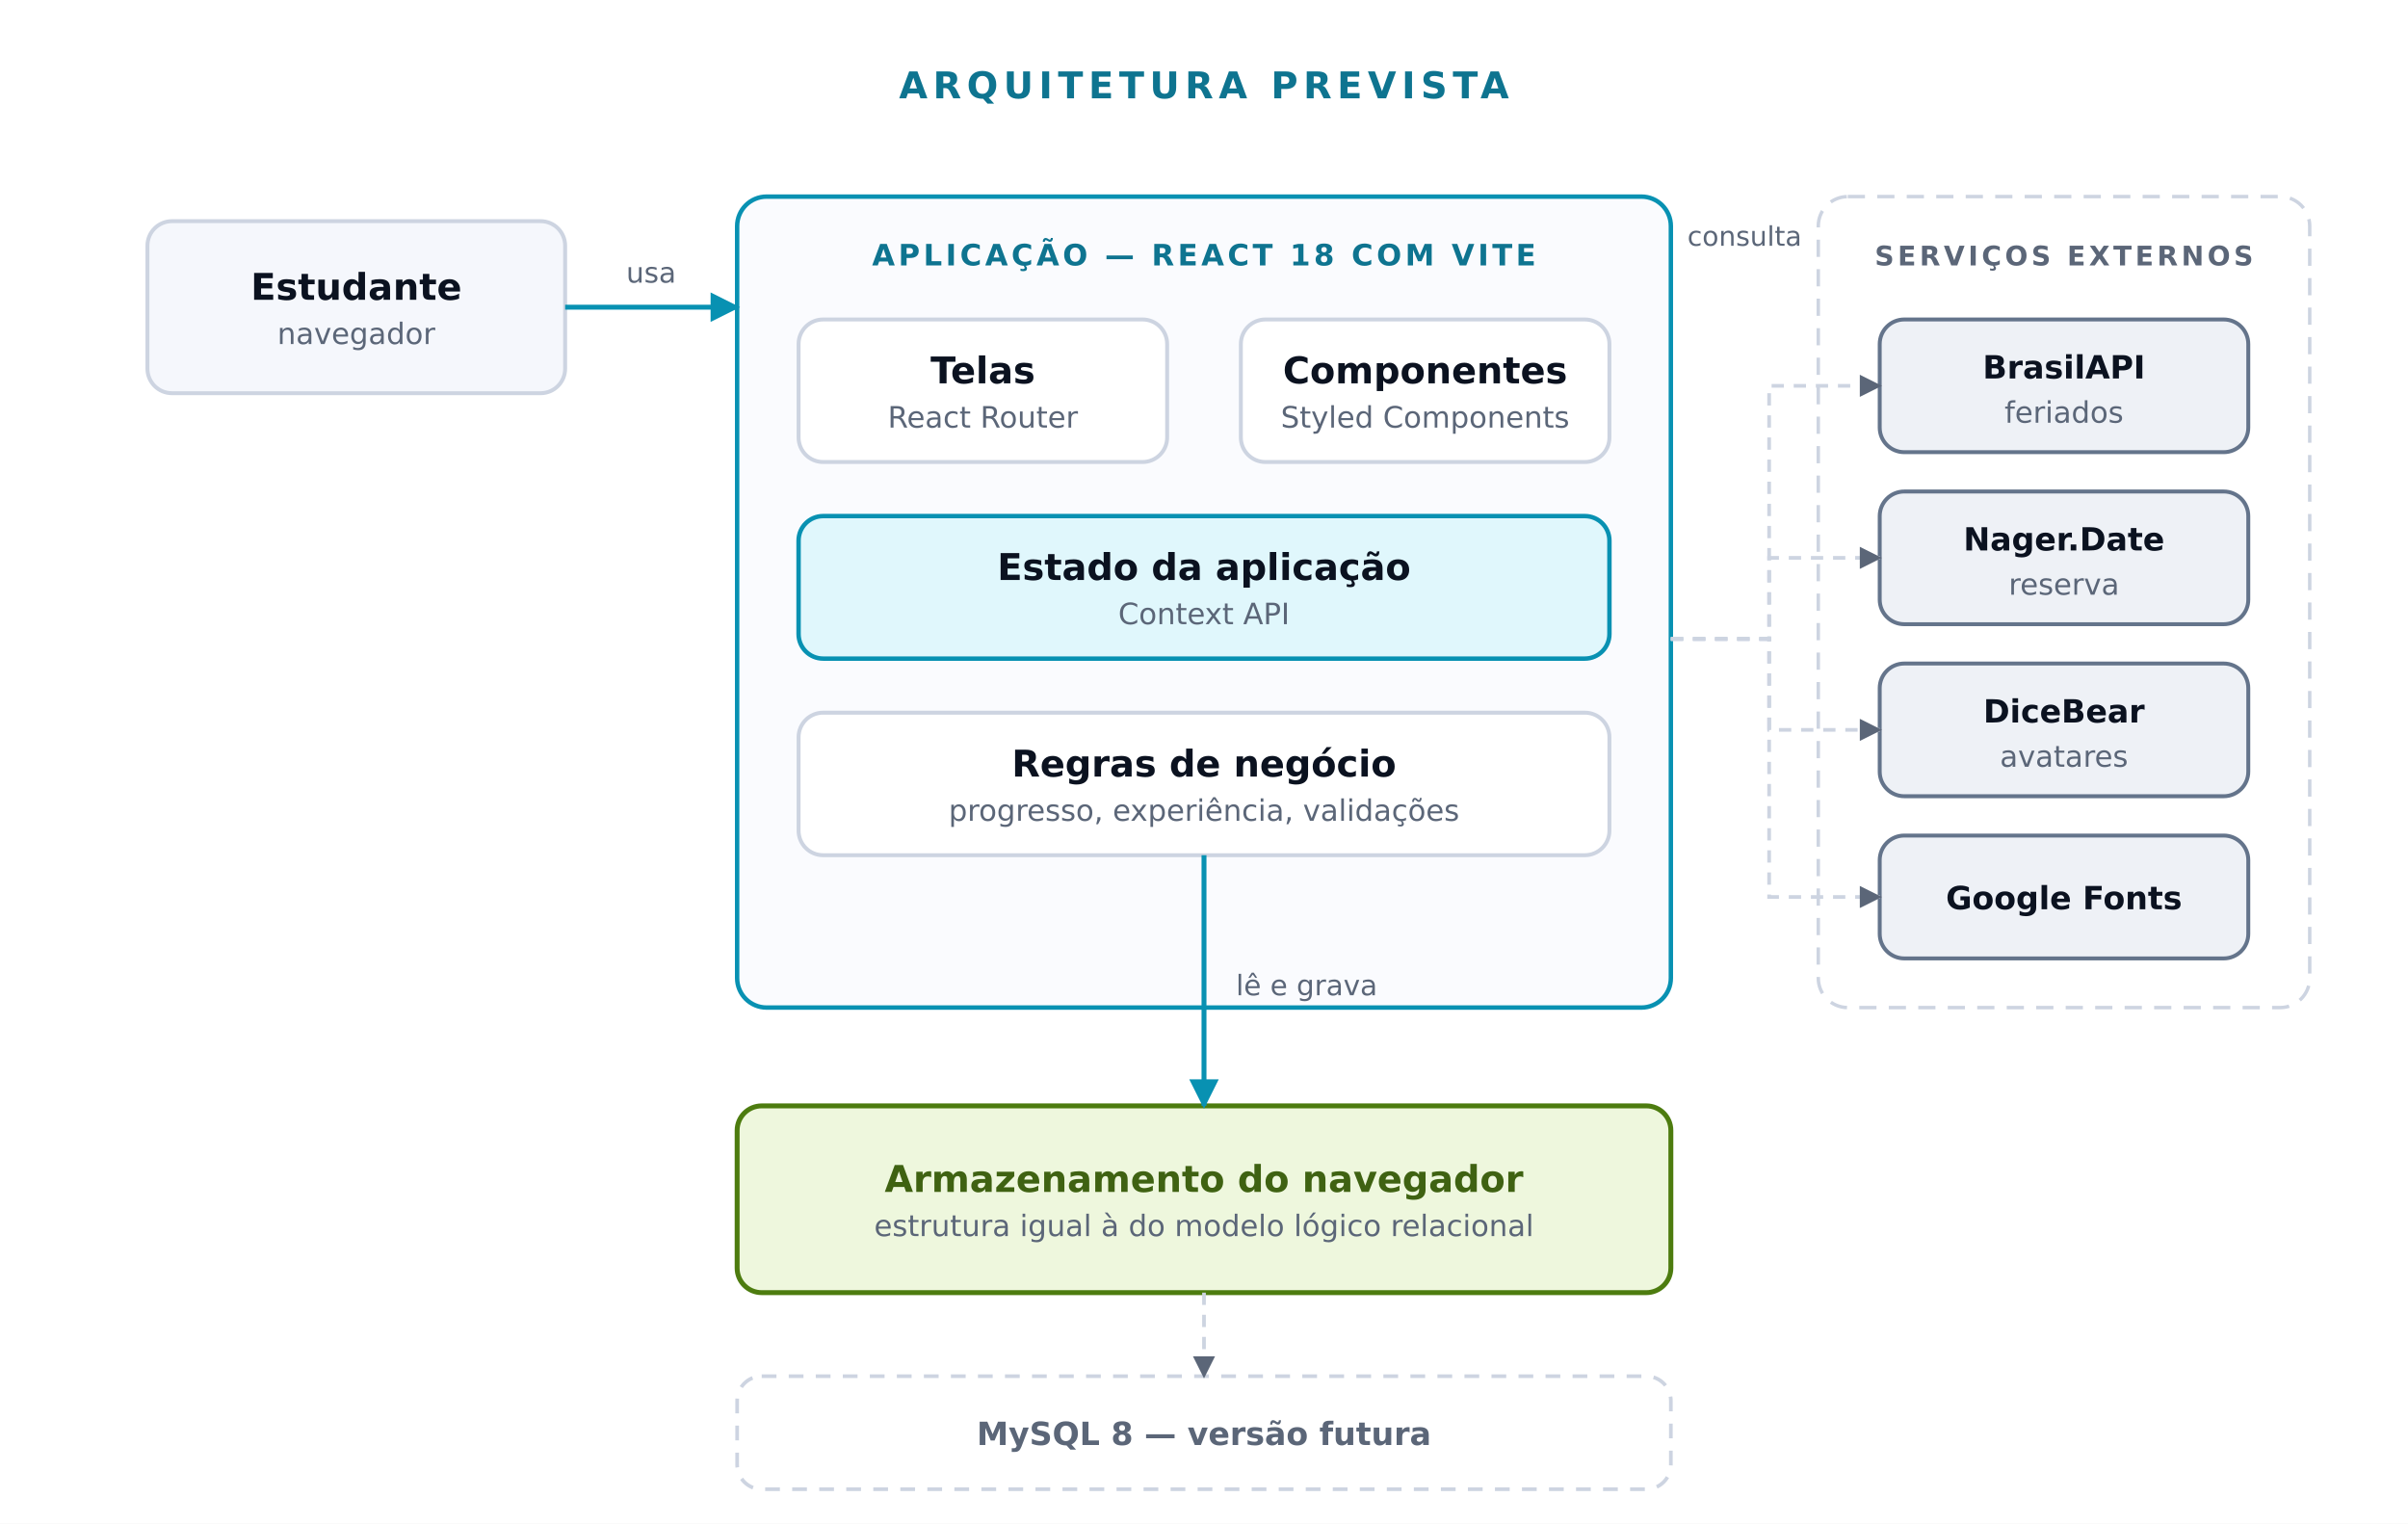
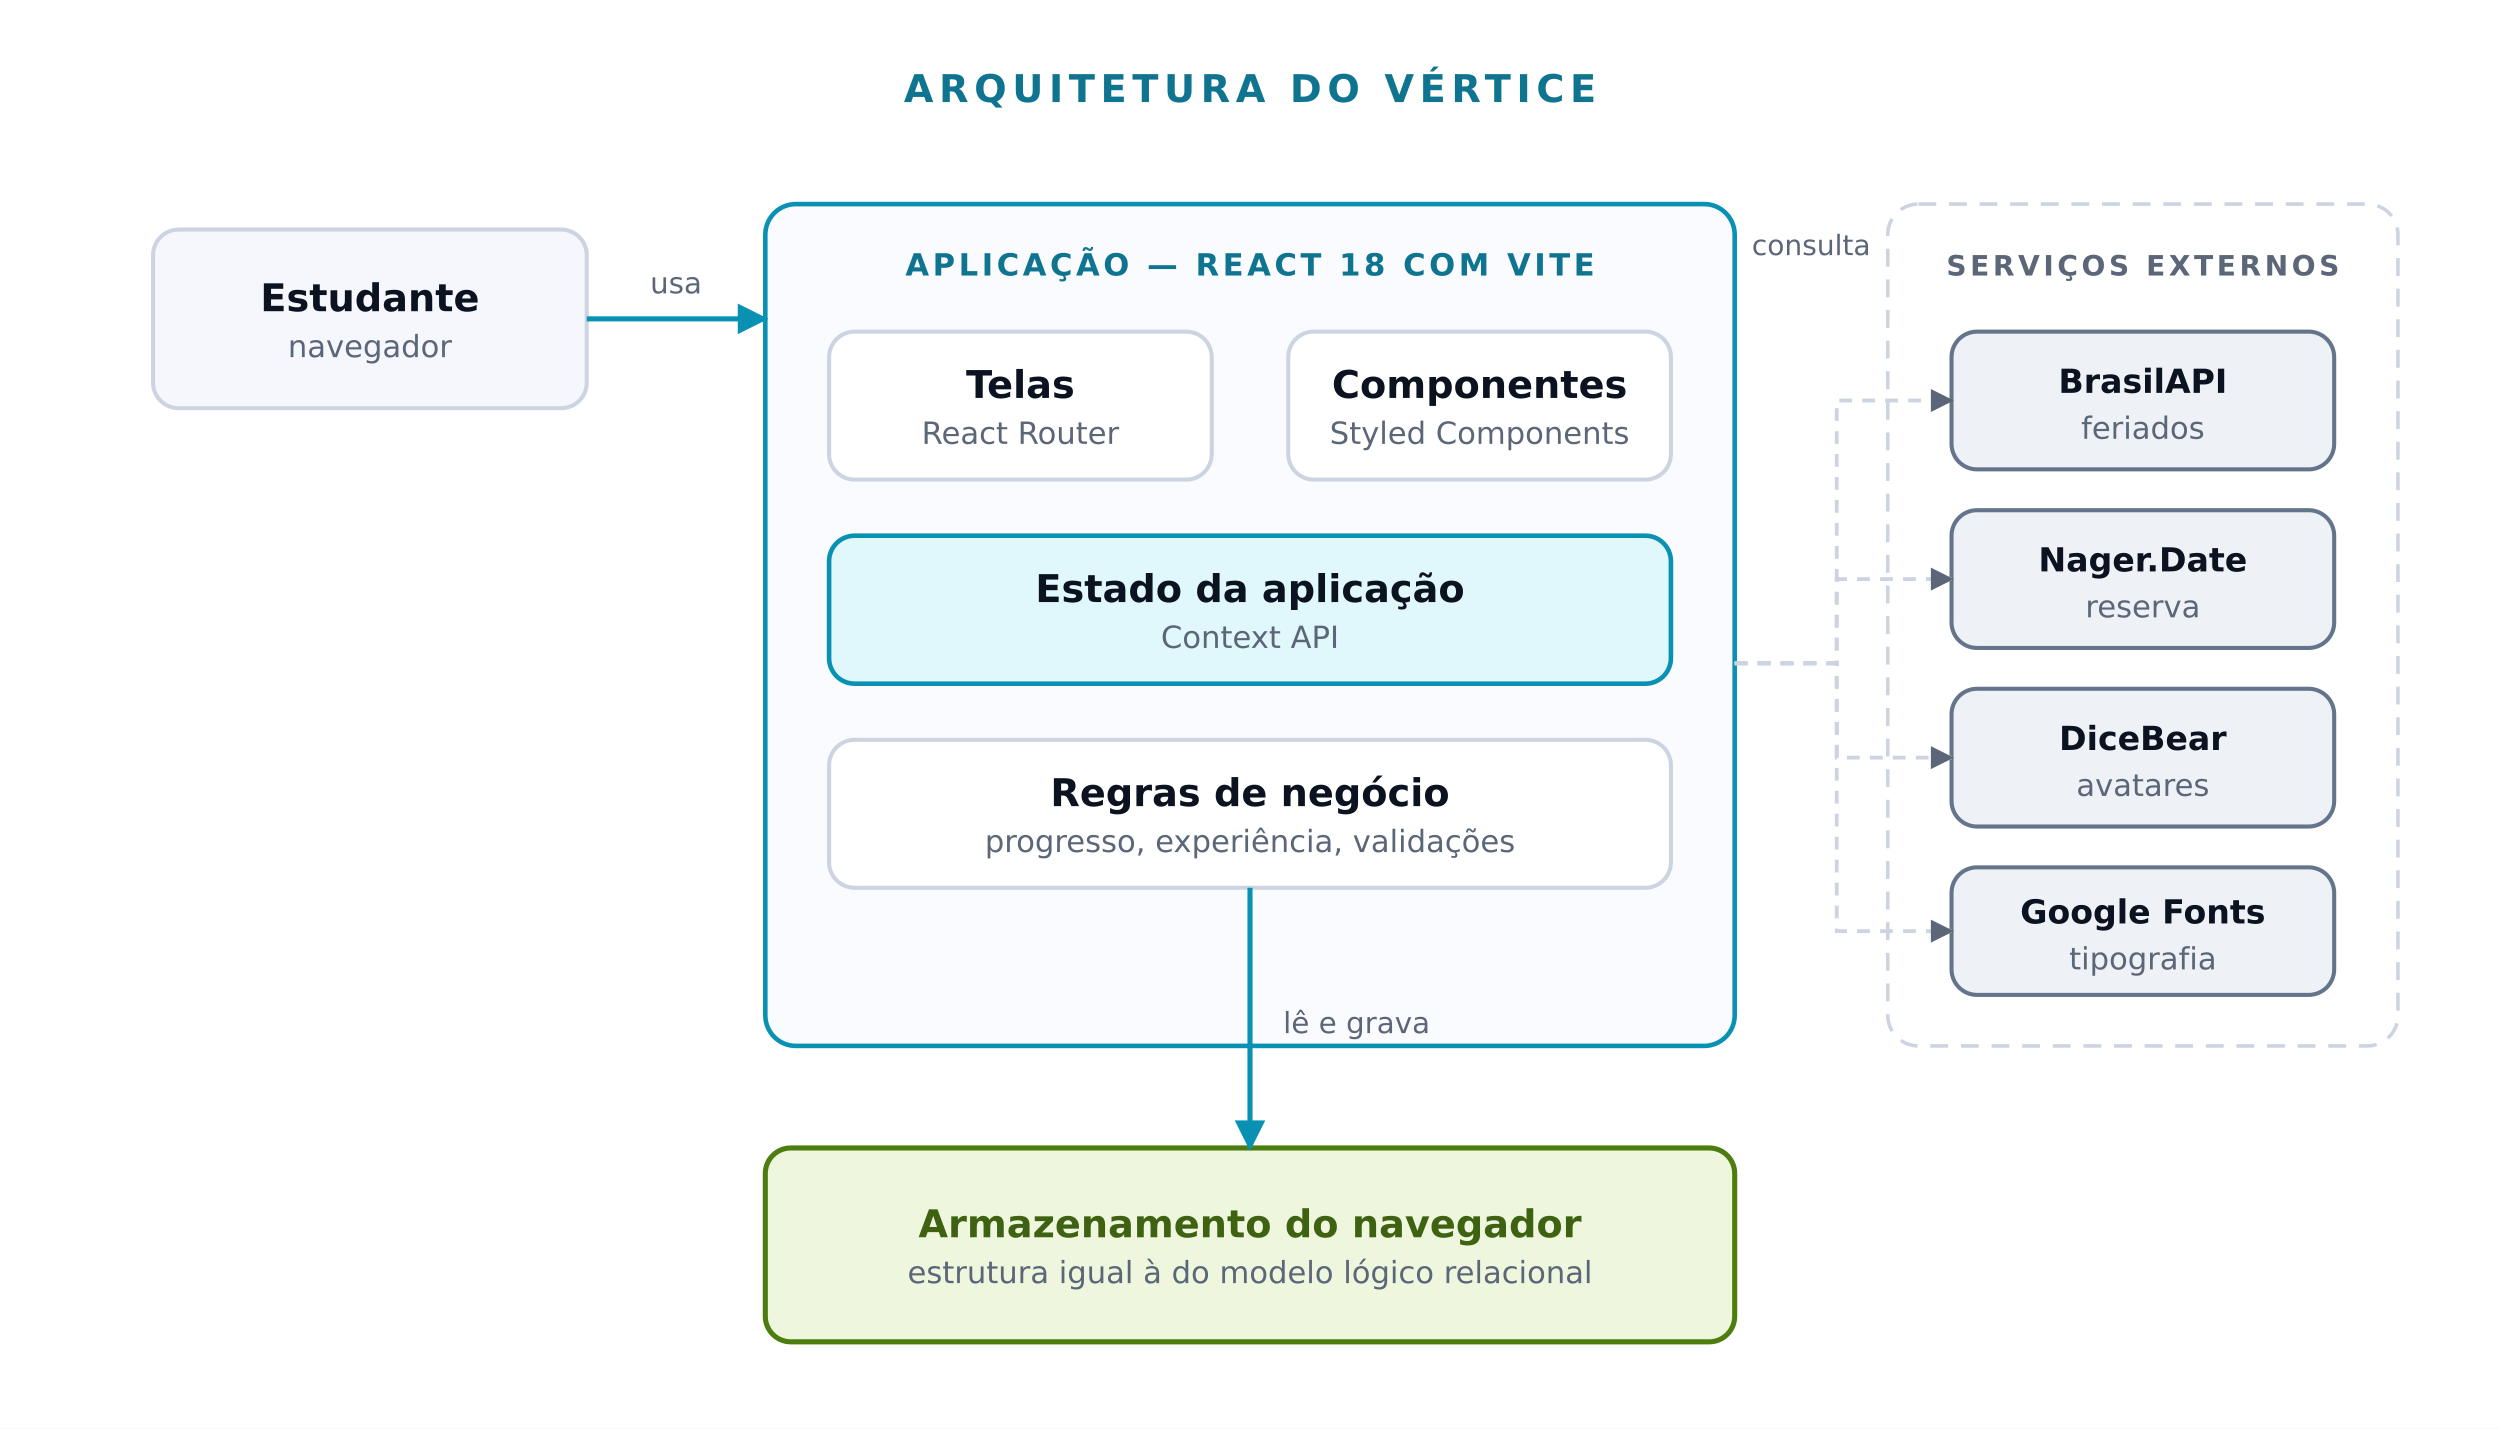
- <svg xmlns="http://www.w3.org/2000/svg" viewBox="0 0 980 620" width="2940" height="1860">
-   <rect width="980" height="620" fill="#FFFFFF" />
+ <svg xmlns="http://www.w3.org/2000/svg" viewBox="0 0 980 560" width="2940" height="1680">
+   <rect width="980" height="560" fill="#FFFFFF" />
  <defs>
    <marker id="p" viewBox="0 0 10 10" refX="9" refY="5" markerWidth="6" markerHeight="6" orient="auto-start-reverse">
      <path d="M0 0L10 5L0 10z" fill="#5B6678" />
    </marker>
    <marker id="c" viewBox="0 0 10 10" refX="9" refY="5" markerWidth="6" markerHeight="6" orient="auto-start-reverse">
      <path d="M0 0L10 5L0 10z" fill="#0891B2" />
    </marker>
  </defs>
-   <text x="490.0" y="40" font-family="Space Grotesk, 'DejaVu Sans', sans-serif" font-size="15" fill="#0E7490" font-weight="700" text-anchor="middle" letter-spacing="2.2">ARQUITETURA PREVISTA</text>
+   <text x="490.0" y="40" font-family="Space Grotesk, 'DejaVu Sans', sans-serif" font-size="15" fill="#0E7490" font-weight="700" text-anchor="middle" letter-spacing="2.2">ARQUITETURA DO VÉRTICE</text>
  <rect x="60" y="90" width="170" height="70" rx="10" fill="#F5F7FC" stroke="#CDD4E1" stroke-width="1.6" />
  <text x="145.0" y="122.0" font-family="Space Grotesk, 'DejaVu Sans', sans-serif" font-size="15" fill="#0B1220" font-weight="700" text-anchor="middle" letter-spacing="0">Estudante</text>
  <text x="145.0" y="140.0" font-family="Space Grotesk, 'DejaVu Sans', sans-serif" font-size="12" fill="#5B6678" font-weight="400" text-anchor="middle" letter-spacing="0">navegador</text>
  <rect x="300" y="80" width="380" height="330" rx="12" fill="#FAFBFE" stroke="#0891B2" stroke-width="1.8" />
  <text x="490" y="108" font-family="Space Grotesk, 'DejaVu Sans', sans-serif" font-size="12" fill="#0E7490" font-weight="700" text-anchor="middle" letter-spacing="1.4">APLICAÇÃO — REACT 18 COM VITE</text>
  <rect x="325" y="130" width="150" height="58" rx="10" fill="#FFFFFF" stroke="#CDD4E1" stroke-width="1.6" />
  <text x="400.0" y="156.0" font-family="Space Grotesk, 'DejaVu Sans', sans-serif" font-size="15" fill="#0B1220" font-weight="700" text-anchor="middle" letter-spacing="0">Telas</text>
  <text x="400.0" y="174.0" font-family="Space Grotesk, 'DejaVu Sans', sans-serif" font-size="12" fill="#5B6678" font-weight="400" text-anchor="middle" letter-spacing="0">React Router</text>
  <rect x="505" y="130" width="150" height="58" rx="10" fill="#FFFFFF" stroke="#CDD4E1" stroke-width="1.6" />
  <text x="580.0" y="156.0" font-family="Space Grotesk, 'DejaVu Sans', sans-serif" font-size="15" fill="#0B1220" font-weight="700" text-anchor="middle" letter-spacing="0">Componentes</text>
  <text x="580.0" y="174.0" font-family="Space Grotesk, 'DejaVu Sans', sans-serif" font-size="12" fill="#5B6678" font-weight="400" text-anchor="middle" letter-spacing="0">Styled Components</text>
  <rect x="325" y="210" width="330" height="58" rx="10" fill="#E0F7FC" stroke="#0891B2" stroke-width="1.8" />
  <text x="490.0" y="236.0" font-family="Space Grotesk, 'DejaVu Sans', sans-serif" font-size="15" fill="#0B1220" font-weight="700" text-anchor="middle" letter-spacing="0">Estado da aplicação</text>
  <text x="490.0" y="254.0" font-family="Space Grotesk, 'DejaVu Sans', sans-serif" font-size="12" fill="#5B6678" font-weight="400" text-anchor="middle" letter-spacing="0">Context API</text>
  <rect x="325" y="290" width="330" height="58" rx="10" fill="#FFFFFF" stroke="#CDD4E1" stroke-width="1.6" />
  <text x="490.0" y="316.0" font-family="Space Grotesk, 'DejaVu Sans', sans-serif" font-size="15" fill="#0B1220" font-weight="700" text-anchor="middle" letter-spacing="0">Regras de negócio</text>
  <text x="490.0" y="334.0" font-family="Space Grotesk, 'DejaVu Sans', sans-serif" font-size="12" fill="#5B6678" font-weight="400" text-anchor="middle" letter-spacing="0">progresso, experiência, validações</text>
  <rect x="300" y="450" width="380" height="76" rx="10" fill="#EEF7DD" stroke="#4D7C0F" stroke-width="2" />
  <text x="490.0" y="485.0" font-family="Space Grotesk, 'DejaVu Sans', sans-serif" font-size="15" fill="#3F6212" font-weight="700" text-anchor="middle" letter-spacing="0">Armazenamento do navegador</text>
  <text x="490.0" y="503.0" font-family="Space Grotesk, 'DejaVu Sans', sans-serif" font-size="12" fill="#5B6678" font-weight="400" text-anchor="middle" letter-spacing="0">estrutura igual à do modelo lógico relacional</text>
-   <rect x="300" y="560" width="380" height="46" rx="10" fill="#FFFFFF" stroke="#CDD4E1" stroke-width="1.5" stroke-dasharray="6 5" />
-   <text x="490.0" y="588.0" font-family="Space Grotesk, 'DejaVu Sans', sans-serif" font-size="13" fill="#5B6678" font-weight="700" text-anchor="middle" letter-spacing="0">MySQL 8 — versão futura</text>
  <rect x="740" y="80" width="200" height="330" rx="12" fill="#FFFFFF" stroke="#CDD4E1" stroke-width="1.4" stroke-dasharray="7 5" />
  <text x="840" y="108" font-family="Space Grotesk, 'DejaVu Sans', sans-serif" font-size="11" fill="#5B6678" font-weight="700" text-anchor="middle" letter-spacing="1.4">SERVIÇOS EXTERNOS</text>
  <rect x="765" y="130" width="150" height="54" rx="10" fill="#EEF1F6" stroke="#64748B" stroke-width="1.6" />
  <text x="840.0" y="154.0" font-family="Space Grotesk, 'DejaVu Sans', sans-serif" font-size="13" fill="#0B1220" font-weight="700" text-anchor="middle" letter-spacing="0">BrasilAPI</text>
  <text x="840.0" y="172.0" font-family="Space Grotesk, 'DejaVu Sans', sans-serif" font-size="12" fill="#5B6678" font-weight="400" text-anchor="middle" letter-spacing="0">feriados</text>
  <rect x="765" y="200" width="150" height="54" rx="10" fill="#EEF1F6" stroke="#64748B" stroke-width="1.6" />
  <text x="840.0" y="224.0" font-family="Space Grotesk, 'DejaVu Sans', sans-serif" font-size="13" fill="#0B1220" font-weight="700" text-anchor="middle" letter-spacing="0">Nager.Date</text>
  <text x="840.0" y="242.0" font-family="Space Grotesk, 'DejaVu Sans', sans-serif" font-size="12" fill="#5B6678" font-weight="400" text-anchor="middle" letter-spacing="0">reserva</text>
  <rect x="765" y="270" width="150" height="54" rx="10" fill="#EEF1F6" stroke="#64748B" stroke-width="1.6" />
  <text x="840.0" y="294.0" font-family="Space Grotesk, 'DejaVu Sans', sans-serif" font-size="13" fill="#0B1220" font-weight="700" text-anchor="middle" letter-spacing="0">DiceBear</text>
  <text x="840.0" y="312.0" font-family="Space Grotesk, 'DejaVu Sans', sans-serif" font-size="12" fill="#5B6678" font-weight="400" text-anchor="middle" letter-spacing="0">avatares</text>
  <rect x="765" y="340" width="150" height="50" rx="10" fill="#EEF1F6" stroke="#64748B" stroke-width="1.6" />
-   <text x="840.0" y="370.0" font-family="Space Grotesk, 'DejaVu Sans', sans-serif" font-size="13" fill="#0B1220" font-weight="700" text-anchor="middle" letter-spacing="0">Google Fonts</text>
+   <text x="840.0" y="362.0" font-family="Space Grotesk, 'DejaVu Sans', sans-serif" font-size="13" fill="#0B1220" font-weight="700" text-anchor="middle" letter-spacing="0">Google Fonts</text>
+   <text x="840.0" y="380.0" font-family="Space Grotesk, 'DejaVu Sans', sans-serif" font-size="12" fill="#5B6678" font-weight="400" text-anchor="middle" letter-spacing="0">tipografia</text>
  <line x1="230" y1="125" x2="300" y2="125" stroke="#0891B2" stroke-width="2" marker-end="url(#c)" />
  <text x="265" y="115" font-family="Space Grotesk, 'DejaVu Sans', sans-serif" font-size="11.5" fill="#5B6678" font-weight="400" text-anchor="middle" letter-spacing="0">usa</text>
  <line x1="490" y1="348" x2="490" y2="450" stroke="#0891B2" stroke-width="2" marker-end="url(#c)" />
  <text x="503" y="405" font-family="Space Grotesk, 'DejaVu Sans', sans-serif" font-size="11.5" fill="#5B6678" font-weight="400" text-anchor="start" letter-spacing="0">lê e grava</text>
-   <line x1="490" y1="526" x2="490" y2="560" stroke="#CDD4E1" stroke-width="1.5" marker-end="url(#p)" stroke-dasharray="5 4" />
  <path d="M680 260 L720 260 L720 157 L765 157" fill="none" stroke="#CDD4E1" stroke-width="1.5" stroke-dasharray="5 4" marker-end="url(#p)" />
  <path d="M680 260 L720 260 L720 227 L765 227" fill="none" stroke="#CDD4E1" stroke-width="1.5" stroke-dasharray="5 4" marker-end="url(#p)" />
  <path d="M680 260 L720 260 L720 297 L765 297" fill="none" stroke="#CDD4E1" stroke-width="1.5" stroke-dasharray="5 4" marker-end="url(#p)" />
  <path d="M680 260 L720 260 L720 365 L765 365" fill="none" stroke="#CDD4E1" stroke-width="1.5" stroke-dasharray="5 4" marker-end="url(#p)" />
  <text x="710" y="100" font-family="Space Grotesk, 'DejaVu Sans', sans-serif" font-size="11" fill="#5B6678" font-weight="400" text-anchor="middle" letter-spacing="0">consulta</text>
-   <text x="490.0" y="590" font-family="Space Grotesk, 'DejaVu Sans', sans-serif" font-size="12" fill="#5B6678" font-weight="400" text-anchor="middle" letter-spacing="0" />
</svg>
